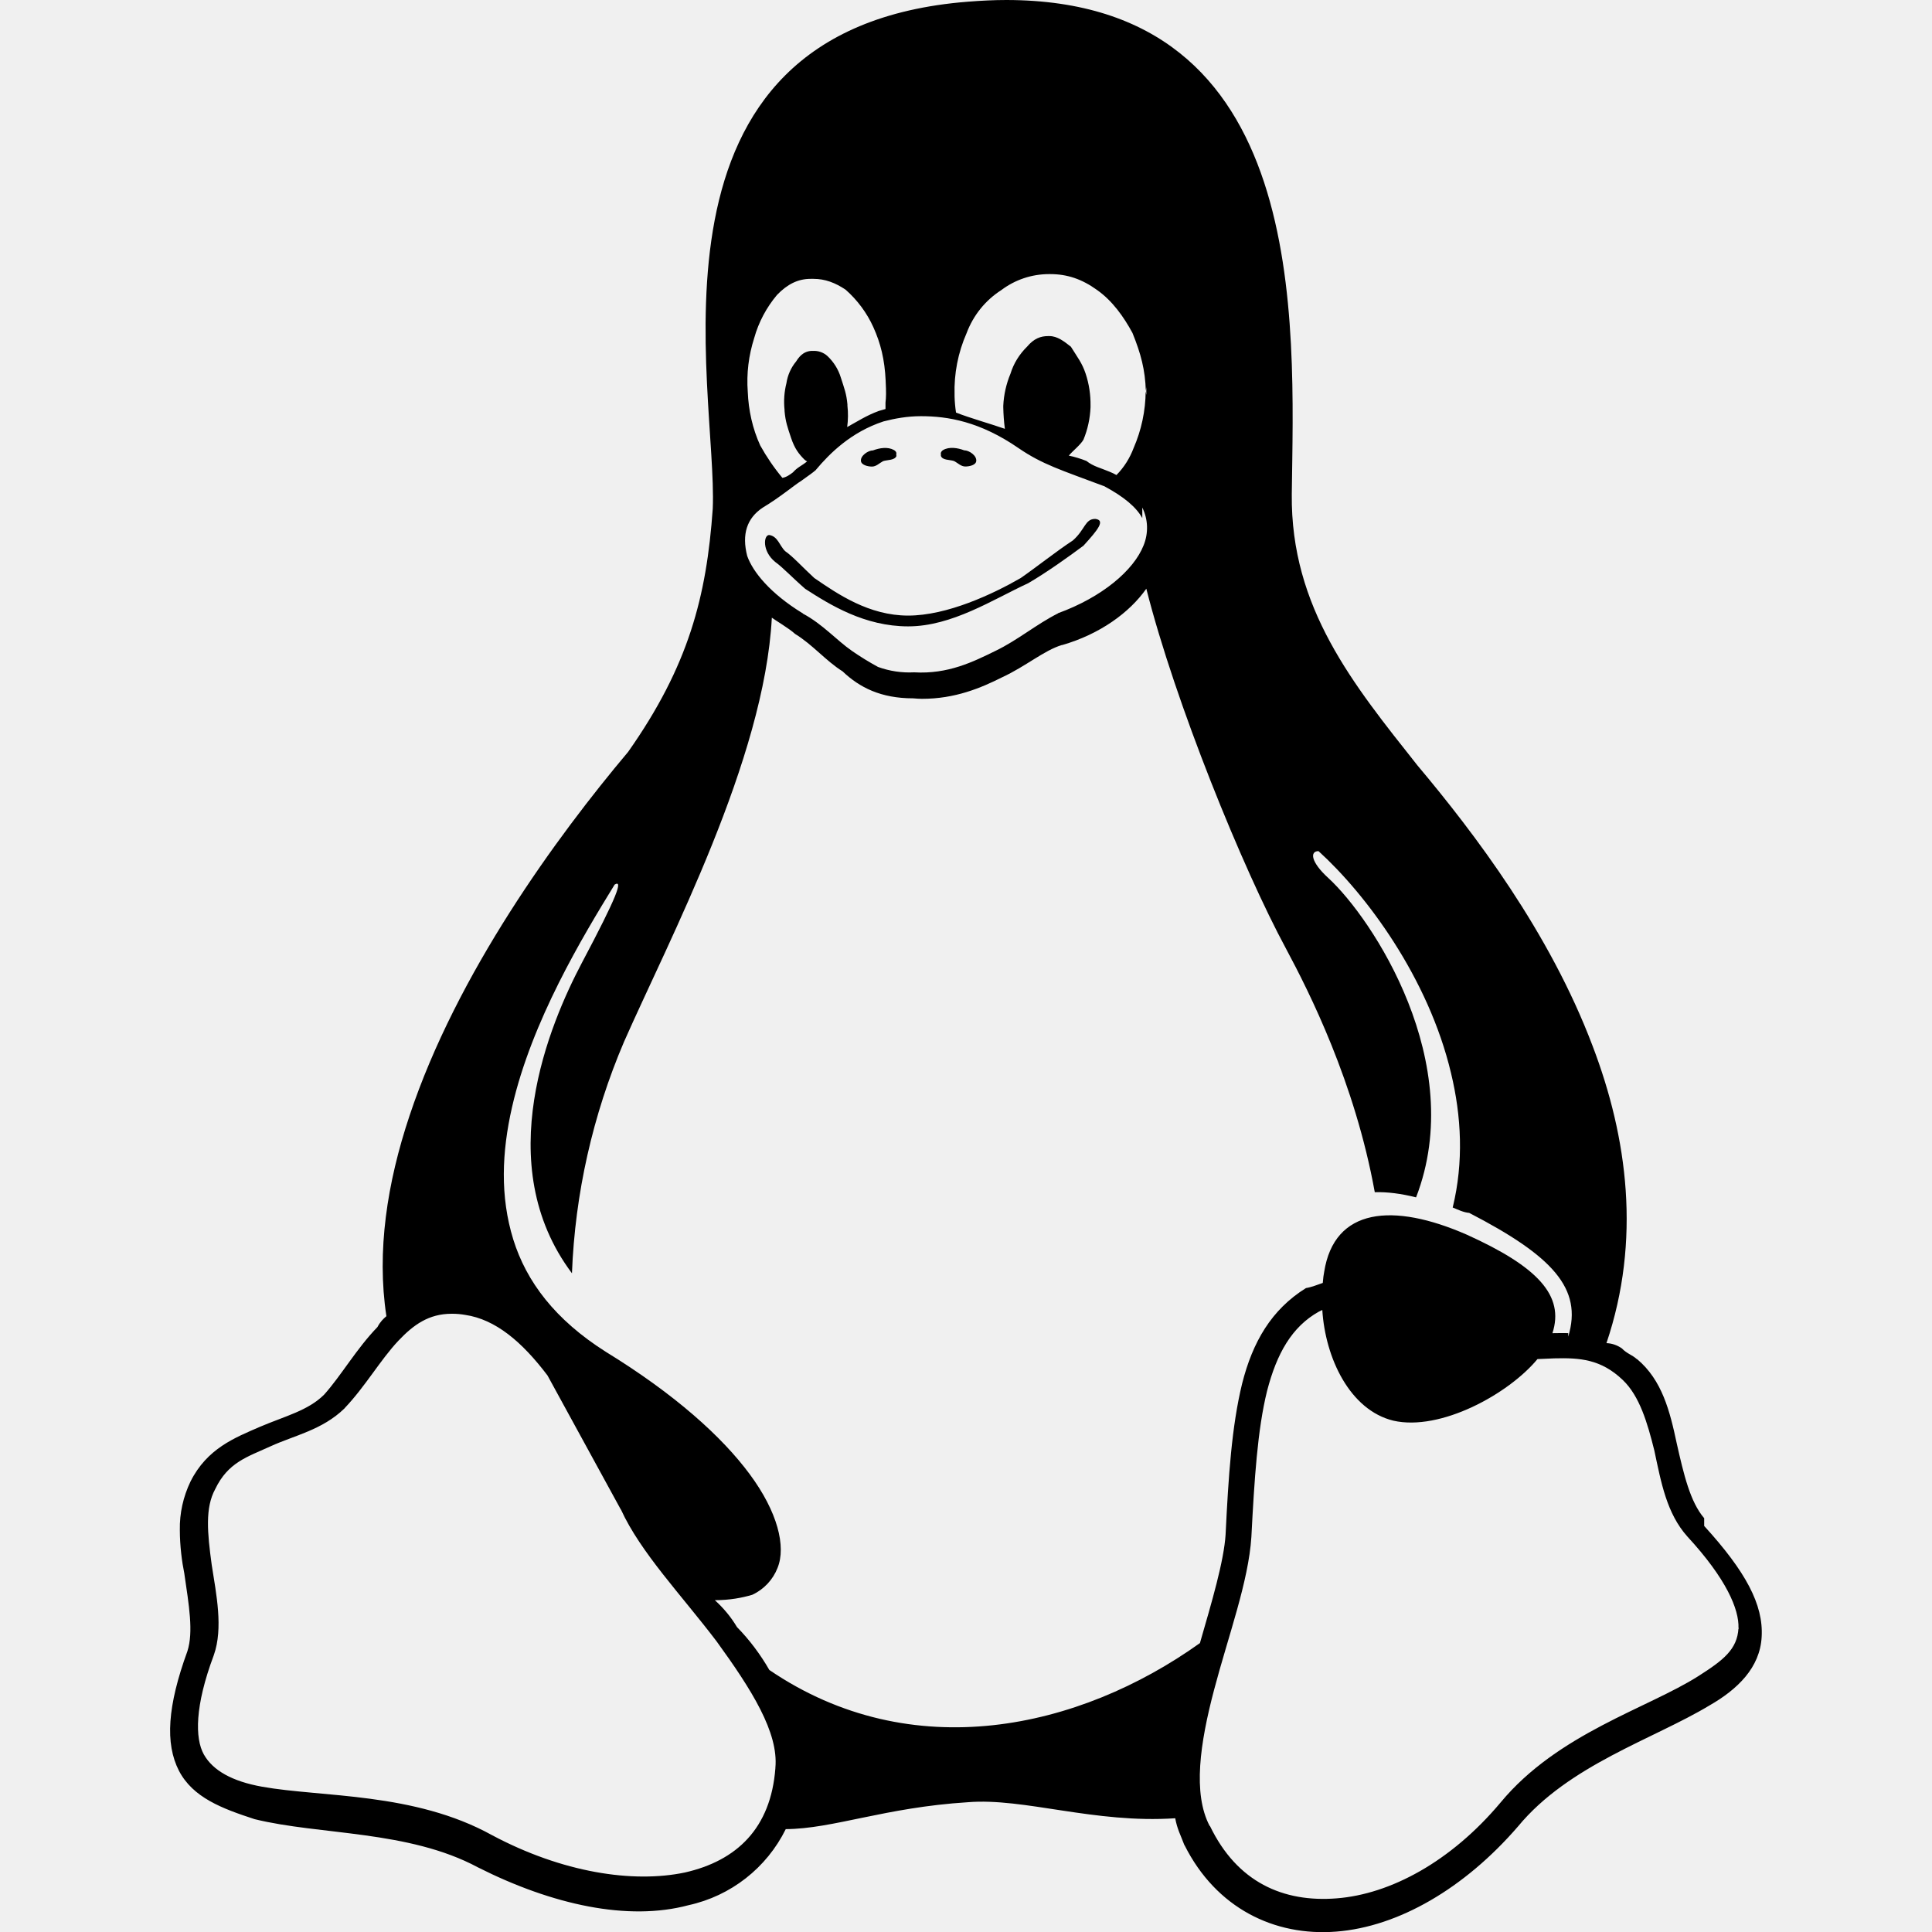
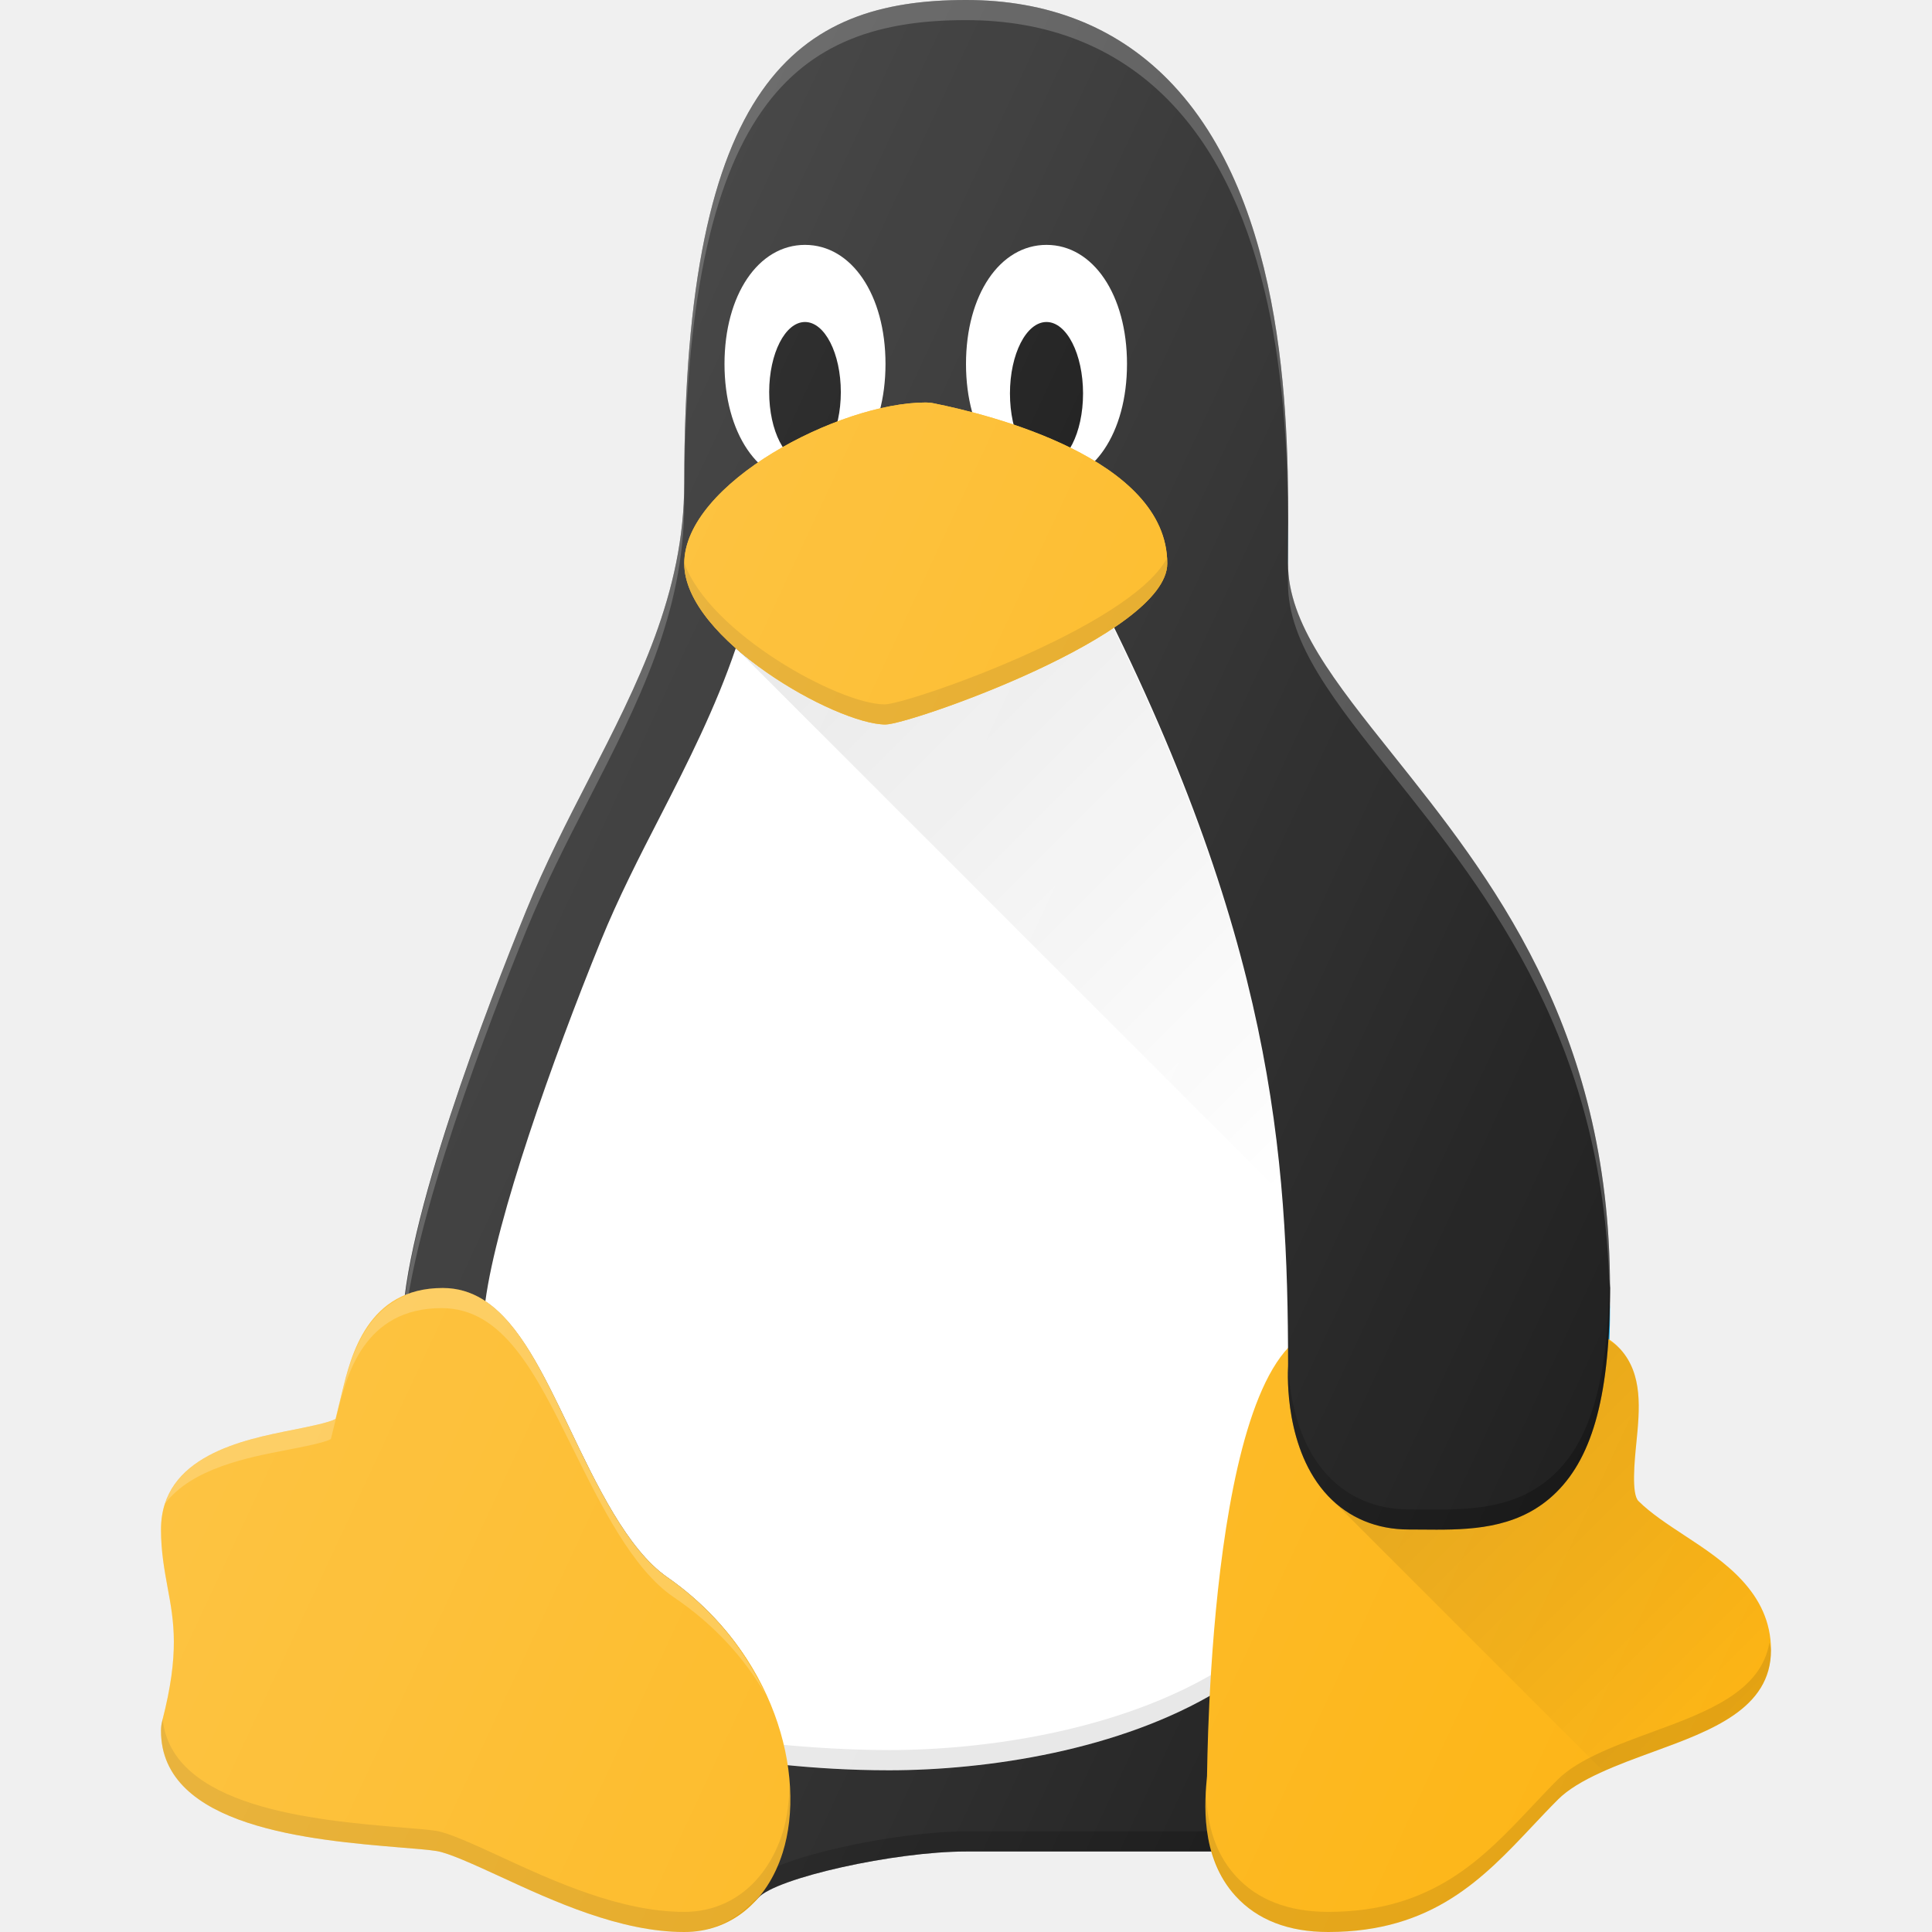
- <svg xmlns="http://www.w3.org/2000/svg" role="img" viewBox="0 0 24 24">
-   <path d="M12.503 0c-.155 0-.315.008-.479.021-4.227.333-3.106 4.807-3.17 6.298-.077 1.093-.3 1.954-1.051 3.021-.885 1.051-2.127 2.75-2.716 4.521-.278.832-.41 1.684-.287 2.489-.039.034-.076.068-.111.135-.26.268-.449.601-.662.839-.199.199-.485.267-.797.4-.313.136-.658.269-.864.681-.09.188-.136.393-.132.601 0 .199.027.401.055.536.058.399.116.729.039.97-.248.68-.279 1.146-.105 1.485.174.334.535.469.939.601.811.2 1.91.135 2.775.599.926.467 1.866.671 2.616.47.526-.115.97-.463 1.208-.945.587-.003 1.23-.269 2.26-.334.699-.058 1.574.267 2.578.199.025.135.063.199.114.334l.003.003c.391.778 1.113 1.132 1.884 1.071.771-.06 1.592-.536 2.257-1.306.631-.765 1.683-1.084 2.378-1.503.348-.199.629-.469.649-.853.023-.4-.199-.812-.714-1.377v-.097l-.003-.003c-.17-.2-.25-.535-.338-.926-.085-.401-.182-.786-.492-1.046h-.003c-.059-.054-.123-.067-.188-.135-.056-.038-.121-.062-.19-.064.431-1.278.264-2.55-.173-3.694-.533-1.41-1.465-2.638-2.175-3.483-.796-1.005-1.576-1.957-1.561-3.369.027-2.152.237-6.133-3.544-6.139zm.529 3.405h.013c.213 0 .396.062.584.198.191.135.33.332.439.533.105.259.158.459.166.724 0-.02.006-.04.006-.059v.104c-.002-.007-.004-.015-.004-.021l-.004-.024c-.002.243-.053.483-.15.706-.047.125-.119.24-.213.335-.029-.016-.057-.03-.088-.042-.105-.045-.199-.064-.285-.133-.071-.028-.145-.051-.219-.066.049-.059.145-.133.182-.198.053-.128.082-.264.088-.402v-.019c.002-.135-.018-.271-.061-.4-.045-.135-.101-.201-.183-.334-.084-.066-.167-.132-.267-.132h-.016c-.093 0-.176.03-.262.132-.095.094-.166.207-.205.334-.053.127-.084.264-.09.4v.019c.002.089.008.179.02.267-.193-.067-.438-.135-.607-.202-.01-.065-.016-.132-.018-.199v-.02c-.008-.264.043-.526.15-.769.082-.219.232-.406.43-.533.171-.129.379-.199.594-.199zm-2.962.059h.036c.142 0 .27.048.399.135.146.129.264.288.344.465.09.199.141.401.153.667v.004c.007.134.006.201-.002.266v.08c-.03.007-.056.018-.083.024-.152.055-.274.135-.393.2.012-.089.013-.179.003-.267v-.015c-.012-.133-.039-.199-.082-.333-.031-.102-.088-.193-.166-.267-.049-.045-.115-.068-.183-.064h-.021c-.071.006-.13.041-.186.132-.064.077-.105.171-.12.27-.027.108-.035.219-.023.331v.014c.012.135.037.201.081.334.045.134.097.2.165.268.011.009.021.018.034.024-.07.057-.117.07-.176.136-.037.028-.08.06-.131.068-.104-.125-.196-.26-.275-.402-.096-.21-.146-.438-.155-.667-.017-.226.011-.452.08-.668.055-.197.152-.379.283-.535.128-.133.26-.2.418-.2zm1.371 1.706c.331 0 .732.065 1.215.399.293.2.523.269 1.053.468h.003c.255.136.405.266.478.399v-.131c.073.147.078.318.016.47-.123.311-.516.644-1.064.843v.002c-.268.135-.501.333-.775.465-.276.135-.588.292-1.012.267-.152.008-.305-.015-.448-.067-.11-.06-.218-.126-.322-.198-.195-.135-.363-.332-.612-.465v-.005h-.005c-.4-.246-.616-.512-.686-.711-.069-.268-.005-.469.193-.6.224-.135.38-.271.483-.336.104-.074.143-.102.176-.131h.002v-.003c.169-.202.436-.469.839-.601.139-.036.294-.065.466-.065zm2.799 2.143c.359 1.417 1.197 3.475 1.736 4.473.286.534.855 1.659 1.102 3.024.156-.005.329.018.513.064.646-1.671-.546-3.467-1.089-3.966-.221-.201-.232-.335-.123-.335.589.534 1.365 1.572 1.646 2.757.129.535.159 1.104.021 1.67.067.028.135.061.205.067 1.032.534 1.413.938 1.23 1.537v-.043c-.061-.003-.12 0-.181 0h-.015c.151-.467-.182-.825-1.065-1.224-.915-.4-1.646-.336-1.771.465-.007.043-.012.066-.017.135-.068.023-.139.053-.209.064-.43.268-.662.669-.793 1.187-.13.533-.17 1.156-.205 1.869v.003c-.021.334-.171.838-.319 1.351-1.5 1.072-3.58 1.538-5.349.334-.111-.193-.246-.374-.402-.533-.074-.125-.168-.237-.275-.334.182 0 .338-.029.465-.067.145-.067.257-.188.314-.334.108-.267 0-.697-.345-1.163-.345-.467-.931-.995-1.788-1.521-.63-.399-.986-.87-1.15-1.396-.165-.534-.143-1.085-.015-1.645.245-1.07.873-2.11 1.274-2.763.107-.065.037.135-.408.974-.396.751-1.141 2.497-.122 3.854.038-.989.258-1.965.647-2.876.564-1.278 1.743-3.504 1.836-5.268.048.036.217.135.289.202.218.133.38.333.59.465.211.201.477.335.876.335.039.003.075.006.111.006.411 0 .729-.134.996-.268.29-.134.521-.334.74-.4h.005c.467-.135.836-.402 1.045-.7zm2.186 8.958c.037.601.343 1.245.882 1.377.588.134 1.434-.333 1.791-.765l.211-.009c.315-.008.577.01.847.267l.003.003c.208.199.305.531.391.876.085.401.154.78.409 1.066.486.527.645.906.636 1.14l.003-.006v.018l-.003-.012c-.015.262-.185.396-.498.595-.63.401-1.746.712-2.457 1.57-.618.737-1.371 1.139-2.036 1.191-.664.053-1.237-.2-1.574-.898l-.005-.003c-.21-.401-.12-1.025.056-1.69.176-.668.428-1.345.463-1.898.037-.714.076-1.335.195-1.814.12-.465.308-.797.641-.984l.045-.022zm-10.815.049h.01c.053 0 .105.005.157.014.376.055.706.333 1.023.752l.91 1.664.003.003c.243.533.754 1.064 1.189 1.638.434.598.77 1.131.729 1.57v.006c-.057.744-.479 1.148-1.125 1.294-.645.135-1.52.002-2.395-.464-.968-.536-2.118-.469-2.857-.602-.369-.066-.611-.201-.723-.401-.111-.199-.113-.601.123-1.23v-.003l.002-.003c.117-.334.03-.753-.027-1.119-.055-.401-.083-.709.043-.94.16-.334.396-.399.689-.533.295-.135.641-.202.916-.469h.002v-.003c.256-.268.445-.601.668-.838.19-.201.38-.336.663-.336zm7.159-9.074c-.435.201-.945.535-1.488.535-.542 0-.97-.267-1.279-.466-.155-.134-.28-.268-.374-.335-.164-.134-.144-.334-.074-.334.109.016.129.135.199.201.096.066.215.199.361.333.291.2.68.467 1.166.467.485 0 1.053-.267 1.398-.466.195-.135.445-.334.648-.467.156-.137.149-.268.279-.268.129.016.034.134-.147.333-.181.135-.461.335-.69.468v-.001zm-1.082-1.584V5.64c-.006-.019.013-.042.029-.05.074-.043.18-.027.26.004.063 0 .16.067.15.135-.006.049-.085.066-.135.066-.055 0-.092-.043-.141-.068-.052-.018-.146-.008-.163-.065zm-.551 0c-.02.058-.113.049-.166.066-.047.025-.086.068-.139.068-.051 0-.131-.019-.137-.068-.009-.066.088-.133.15-.133.081-.031.184-.047.259-.005.019.009.036.03.03.05v.021h.003z" />
+ <svg xmlns="http://www.w3.org/2000/svg" enable-background="new 0 0 24 24" id="Layer_1" version="1.1" viewBox="0 0 24 24" xml:space="preserve">
+   <g>
+     <path d="M19.681,18.034C19.899,17.565,20,16.909,20,16   c0-3.247-1.496-5.12-2.697-6.625C16.575,8.463,16,7.743,16,7l0.001-0.233   c0.008-1.38,0.024-4.253-1.502-5.788C13.853,0.33,13.012,0,12,0   C9.899,0,8.5,1.021,8.5,6c0,1.371-0.577,2.493-1.187,3.682   c-0.268,0.521-0.544,1.06-0.776,1.63C6.075,12.447,5,15.227,5,16.5   c0,0.081,0.02,0.161,0.057,0.232l3.539,6.749   c0.076,0.145,0.221,0.24,0.384,0.26C9,23.744,9.02,23.745,9.04,23.745   c0.142,0,0.281-0.062,0.377-0.169C9.639,23.328,11.112,23,12,23h3.392   c0.13,0,0.255-0.051,0.349-0.142l4.108-4c0.198-0.193,0.202-0.509,0.01-0.707   C19.807,18.098,19.746,18.059,19.681,18.034z" fill="#1A1A1A" />
+     <path d="M7.313,9.932C7.923,8.743,8.5,7.621,8.5,6.25   c0-4.979,1.399-6,3.5-6c1.012,0,1.853,0.33,2.499,0.979   c1.334,1.341,1.489,3.705,1.502,5.201c0.001-1.467-0.087-4.027-1.502-5.451   C13.853,0.33,13.012,0,12,0C9.899,0,8.5,1.021,8.5,6c0,1.371-0.577,2.493-1.187,3.682   c-0.268,0.521-0.544,1.06-0.776,1.63C6.075,12.447,5,15.227,5,16.5   c0,0.023,0.013,0.043,0.016,0.065c0.085-1.336,1.078-3.916,1.521-5.004   C6.769,10.992,7.045,10.453,7.313,9.932z" fill="#FFFFFF" opacity="0.2" />
+     <path d="M19.858,18.401c0.062,0.064,0.096,0.141,0.117,0.221   c0.042-0.163,0.008-0.342-0.117-0.471c-0.03-0.031-0.068-0.047-0.104-0.069   c-0.024,0.067-0.045,0.14-0.074,0.201C19.746,18.309,19.807,18.348,19.858,18.401   z" fill="#0099D8" />
+     <path d="M16,7.25c0,0.743,0.575,1.463,1.303,2.375   c1.19,1.491,2.665,3.348,2.692,6.539C19.996,16.108,20,16.059,20,16   c0-3.247-1.496-5.12-2.697-6.625c-0.726-0.909-1.299-1.628-1.302-2.37   c0,0.003,0,0.008,0,0.012L16,7.25z" fill="#FFFFFF" opacity="0.2" />
+     <path d="M16,7c0,0.002,0.001,0.004,0.001,0.005   c0.001-0.171,0.002-0.364,0-0.576c-0,0.115,0,0.237-0,0.337L16,7z" fill="#0099D8" />
+     <g>
+       <path d="M16.129,16.812c-0.012-2.435-0.343-5.173-2.267-9.106    c-0.952,0.644-2.7,1.153-2.91,1.153c-0.379,0-1.205-0.27-1.812-0.806    c-0.25,0.736-0.595,1.418-0.938,2.086c-0.258,0.501-0.524,1.021-0.739,1.55    c-0.604,1.485-1.295,3.44-1.434,4.478c0.423,0.282,0.718,0.892,1.044,1.573    c0.337,0.706,0.72,1.506,1.212,1.85c0.902,0.628,1.369,1.523,1.491,2.337    c0.343,0.034,0.776,0.064,1.267,0.064c1.22,0,2.874-0.248,4.097-0.99    C15.21,19.677,15.442,17.556,16.129,16.812z" fill="#FFFFFF" />
+     </g>
+     <path d="M19.995,16.164c-0.012,0.82-0.11,1.431-0.314,1.869   c0.027,0.011,0.049,0.034,0.074,0.049C19.918,17.632,20,17.041,20,16.25   C20,16.22,19.995,16.194,19.995,16.164z" fill="#0099D8" />
+     <path d="M9.777,21.926c0.343,0.034,0.776,0.064,1.267,0.064   c1.22,0,2.874-0.248,4.097-0.99v-0.25c-1.223,0.742-2.877,0.99-4.097,0.99   c-0.491,0-0.999-0.034-1.342-0.068" opacity="0.1" />
+     <path d="M15.744,22.608C15.651,22.699,15.526,22.75,15.395,22.75h-3.392   c-0.888,0-2.361,0.328-2.583,0.576C9.324,23.433,9.185,23.495,9.043,23.495   c-0.02,0-0.04-0.001-0.06-0.004c-0.163-0.021-0.308-0.115-0.384-0.26   l-3.539-6.749c-0.027-0.052-0.033-0.11-0.041-0.167   C5.015,16.375,5.003,16.446,5.003,16.5c0,0.081,0.02,0.161,0.057,0.232   l3.539,6.749c0.076,0.145,0.221,0.24,0.384,0.26   c0.02,0.002,0.04,0.004,0.06,0.004c0.142,0,0.281-0.062,0.377-0.169   C9.642,23.328,11.115,23,12.003,23h3.392c0.13,0,0.255-0.051,0.349-0.142l4.108-4   c0.134-0.131,0.172-0.317,0.127-0.486c-0.022,0.086-0.059,0.169-0.127,0.236   L15.744,22.608z" opacity="0.3" />
+     <path d="M20.926,19.074c-0.207-0.136-0.421-0.276-0.573-0.428   c-0.088-0.088-0.048-0.497-0.026-0.717c0.042-0.422,0.084-0.857-0.199-1.17   C20.021,16.641,19.825,16.5,19.5,16.5c-0.268,0-0.463,0.212-0.475,0.479   C19.025,16.986,19.028,16.993,19.028,17H17c0-0.276-0.224-0.5-0.5-0.5   c-1.483,0-1.5,5.445-1.506,5.564c-0.028,0.298-0.093,0.998,0.354,1.489   C15.619,23.85,16.006,24,16.5,24c1.298,0,1.927-0.669,2.536-1.315   c0.103-0.109,0.208-0.221,0.318-0.331c0.253-0.253,0.749-0.434,1.187-0.594   C21.258,21.498,22,21.227,22,20.5C22,19.779,21.405,19.388,20.926,19.074z" fill="#FDB515" />
+     <path d="M8.286,19.59c-0.493-0.343-0.875-1.144-1.212-1.85   C6.627,16.807,6.241,16,5.5,16c-0.936,0-1.14,0.841-1.25,1.292   c-0.03,0.125-0.076,0.312-0.081,0.334c-0.074,0.046-0.354,0.101-0.538,0.138   C3.021,17.885,2,18.087,2,19c0,0.266,0.04,0.491,0.083,0.726   C2.16,20.142,2.233,20.535,2.016,21.375C2.005,21.416,2,21.458,2,21.5   c0,1.202,1.867,1.358,2.983,1.451c0.186,0.016,0.34,0.027,0.439,0.043   c0.154,0.024,0.476,0.173,0.788,0.316C6.876,23.618,7.706,24,8.5,24   c0.571,0,1.028-0.369,1.223-0.987C10.025,22.049,9.625,20.522,8.286,19.59z" fill="#FDB515" />
+     <path d="M3.553,18.014c0.191-0.037,0.48-0.092,0.557-0.138   c0.005-0.022,0.052-0.209,0.083-0.334C4.306,17.091,4.518,16.25,5.486,16.25   c0.767,0,1.166,0.807,1.628,1.74c0.349,0.706,0.745,1.506,1.254,1.85   c0.508,0.342,0.882,0.764,1.141,1.209c-0.247-0.535-0.642-1.053-1.223-1.459   c-0.493-0.343-0.875-1.144-1.212-1.85C6.627,16.807,6.241,16,5.5,16   c-0.936,0-1.14,0.841-1.25,1.292c-0.03,0.125-0.076,0.312-0.081,0.334   c-0.074,0.046-0.354,0.101-0.538,0.138c-0.53,0.105-1.368,0.273-1.58,0.913   C2.383,18.24,3.084,18.104,3.553,18.014z" fill="#FFFFFF" opacity="0.2" />
+     <path d="M19.5,15.5c-0.096,0-0.18,0.034-0.256,0.081l-3.339-5.463   c-0.365-1.03-0.831-2.123-1.461-3.346c-0.126-0.245-0.427-0.342-0.673-0.216   c-0.245,0.126-0.342,0.428-0.215,0.674c2.257,4.387,2.444,7.125,2.445,9.743   c-0.006,0.105-0.042,1.042,0.497,1.611C16.756,18.856,17.102,19,17.5,19l0.176,0.001   c0.056,0,0.113,0.001,0.17,0.001c0.508,0,1.058-0.039,1.488-0.465   C19.795,18.081,20,17.298,20,16C20,15.724,19.776,15.5,19.5,15.5z" fill="#1A1A1A" />
+     <path d="M19.335,18.287c-0.43,0.427-0.98,0.465-1.488,0.465   c-0.058,0-0.114-0-0.17-0.001L17.5,18.75c-0.398,0-0.744-0.144-1.002-0.417   c-0.403-0.427-0.485-1.059-0.497-1.393c0,0.011,0,0.021,0,0.032   c-0.006,0.105-0.042,1.042,0.497,1.611C16.756,18.856,17.102,19,17.5,19l0.176,0.001   c0.056,0,0.113,0.001,0.17,0.001c0.508,0,1.058-0.039,1.488-0.465   C19.795,18.081,20,17.298,20,16c0-0.016-0.008-0.03-0.009-0.045   C19.968,17.122,19.768,17.857,19.335,18.287z" opacity="0.3" />
+     <path d="M13,3.042c-0.58,0-1,0.622-1,1.479C12,5.378,12.42,6,13,6   s1-0.622,1-1.479C14,3.664,13.58,3.042,13,3.042z" fill="#FFFFFF" />
+     <ellipse cx="13" cy="4.888" rx="0.454" ry="0.888" />
+     <path d="M10,3.042c-0.58,0-1,0.622-1,1.479C9,5.378,9.42,6,10,6s1-0.622,1-1.479   C11,3.664,10.58,3.042,10,3.042z" fill="#FFFFFF" />
+     <linearGradient gradientUnits="userSpaceOnUse" id="SVGID_1_" x1="10.383" x2="17.165" y1="6.81" y2="13.591">
+       <stop offset="0" style="stop-color:#000000;stop-opacity:0.1" />
+       <stop offset="1" style="stop-color:#000000;stop-opacity:0" />
+     </linearGradient>
+     <path d="M13.802,7.742c-0.963,0.626-2.643,1.116-2.849,1.116   c-0.379,0-1.205-0.27-1.812-0.806l6.782,6.782   C15.761,12.898,15.253,10.696,13.802,7.742z" fill="url(#SVGID_1_)" />
+     <ellipse cx="10" cy="4.871" rx="0.445" ry="0.871" />
+     <path d="M11.598,5.01C11.566,5.003,11.533,5,11.5,5c-1.075,0-3,1.008-3,2   c0,0.937,1.891,2,2.5,2c0.295,0,3.5-1.113,3.5-2C14.5,5.692,12.279,5.146,11.598,5.01z" fill="#FDB515" />
+     <path d="M11.598,5.01C11.566,5.003,11.533,5,11.5,5c-1.075,0-3,1.008-3,2   c0,0.937,1.891,2,2.5,2c0.295,0,3.5-1.113,3.5-2C14.5,5.692,12.279,5.146,11.598,5.01z" fill="#FDB515" />
+     <path d="M20.54,21.51c-0.438,0.16-0.933,0.34-1.187,0.594   c-0.11,0.11-0.215,0.222-0.318,0.331C18.427,23.081,17.798,23.75,16.5,23.75   c-0.494,0-0.881-0.15-1.151-0.447c-0.293-0.322-0.359-0.725-0.367-1.054   c-0.022,0.345-0.009,0.891,0.367,1.304C15.619,23.85,16.006,24,16.5,24   c1.298,0,1.927-0.669,2.536-1.315c0.103-0.109,0.208-0.221,0.318-0.331   c0.253-0.253,0.749-0.434,1.187-0.594C21.258,21.498,22,21.227,22,20.5   c0-0.036-0.017-0.062-0.02-0.097C21.88,21.013,21.203,21.267,20.54,21.51z" opacity="0.1" />
+     <path d="M9.723,22.763C9.528,23.381,9.071,23.75,8.5,23.75   c-0.794,0-1.624-0.382-2.291-0.69c-0.312-0.144-0.634-0.292-0.788-0.316   c-0.099-0.016-0.253-0.027-0.439-0.043c-1.081-0.09-2.85-0.248-2.962-1.349   C2.019,21.361,2.018,21.366,2.016,21.375C2.005,21.416,2,21.458,2,21.5   c0,1.202,1.867,1.358,2.983,1.451c0.186,0.016,0.34,0.027,0.439,0.043   c0.154,0.024,0.476,0.173,0.788,0.316C6.876,23.618,7.706,24,8.5,24   c0.571,0,1.028-0.369,1.223-0.987c0.079-0.252,0.107-0.543,0.086-0.852   C9.803,22.375,9.78,22.581,9.723,22.763z" opacity="0.1" />
+     <path d="M10.989,8.75c-0.56,0-2.171-0.881-2.488-1.756   C8.501,6.996,8.5,6.998,8.5,7c0,0.937,1.891,2,2.5,2c0.295,0,3.5-1.113,3.5-2   c0-0.019-0.01-0.035-0.011-0.054C14.014,7.801,11.265,8.75,10.989,8.75z" opacity="0.1" />
+     <linearGradient gradientUnits="userSpaceOnUse" id="SVGID_2_" x1="17.862" x2="21.759" y1="17.22" y2="21.117">
+       <stop offset="0" style="stop-color:#000000;stop-opacity:0.1" />
+       <stop offset="1" style="stop-color:#000000;stop-opacity:0" />
+     </linearGradient>
+     <path d="M20.926,19.074c-0.207-0.136-0.421-0.276-0.573-0.428   c-0.088-0.088-0.048-0.497-0.026-0.717c0.042-0.422,0.084-0.857-0.199-1.17   c-0.036-0.04-0.094-0.078-0.157-0.113c-0.063,0.91-0.261,1.518-0.636,1.89   c-0.43,0.427-0.98,0.465-1.488,0.465c-0.058,0-0.114-0-0.17-0.001L17.5,19   c-0.398,0-0.744-0.144-1.002-0.417l3.421,3.421   c0.2-0.089,0.416-0.17,0.621-0.245C21.258,21.498,22,21.227,22,20.5   C22,19.779,21.405,19.388,20.926,19.074z" fill="url(#SVGID_2_)" />
+     <linearGradient gradientUnits="userSpaceOnUse" id="SVGID_3_" x1="5.245" x2="23.086" y1="10.06" y2="18.379">
+       <stop offset="0" style="stop-color:#FFFFFF;stop-opacity:0.2" />
+       <stop offset="1" style="stop-color:#FFFFFF;stop-opacity:0" />
+     </linearGradient>
+     <path d="M20.926,19.074c-0.207-0.136-0.421-0.276-0.573-0.428   c-0.088-0.088-0.048-0.497-0.026-0.717c0.042-0.422,0.084-0.857-0.199-1.17   c-0.034-0.038-0.095-0.074-0.148-0.111C19.993,16.448,20,16.233,20,16   c0-3.247-1.496-5.12-2.697-6.625C16.575,8.463,16,7.743,16,7l0.001-0.233   c0.008-1.38,0.024-4.253-1.502-5.788C13.853,0.33,13.012,0,12,0   C9.899,0,8.5,1.021,8.5,6c0,1.371-0.577,2.493-1.187,3.682   c-0.268,0.521-0.544,1.06-0.776,1.63c-0.419,1.03-1.333,3.399-1.501,4.784   c-0.54,0.227-0.697,0.835-0.785,1.197c-0.03,0.125-0.076,0.312-0.081,0.334   c-0.074,0.046-0.354,0.101-0.538,0.138C3.021,17.885,2,18.087,2,19   c0,0.266,0.04,0.491,0.083,0.726C2.16,20.142,2.233,20.535,2.016,21.375   C2.005,21.416,2,21.458,2,21.5c0,1.202,1.867,1.358,2.983,1.451   c0.186,0.016,0.34,0.027,0.439,0.043c0.154,0.024,0.476,0.173,0.788,0.316   C6.876,23.618,7.706,24,8.5,24c0.342,0,0.634-0.145,0.862-0.384   c0.017-0.015,0.04-0.023,0.055-0.04C9.639,23.328,11.112,23,12,23h3.061   c0.055,0.193,0.135,0.385,0.288,0.553C15.619,23.85,16.006,24,16.5,24   c1.298,0,1.927-0.669,2.536-1.315c0.103-0.109,0.208-0.221,0.318-0.331   c0.253-0.253,0.749-0.434,1.187-0.594C21.258,21.498,22,21.227,22,20.5   C22,19.779,21.405,19.388,20.926,19.074z" fill="url(#SVGID_3_)" />
+   </g>
+   <g />
+   <g />
+   <g />
+   <g />
+   <g />
+   <g />
+   <g />
+   <g />
+   <g />
+   <g />
+   <g />
+   <g />
+   <g />
+   <g />
+   <g />
</svg>
